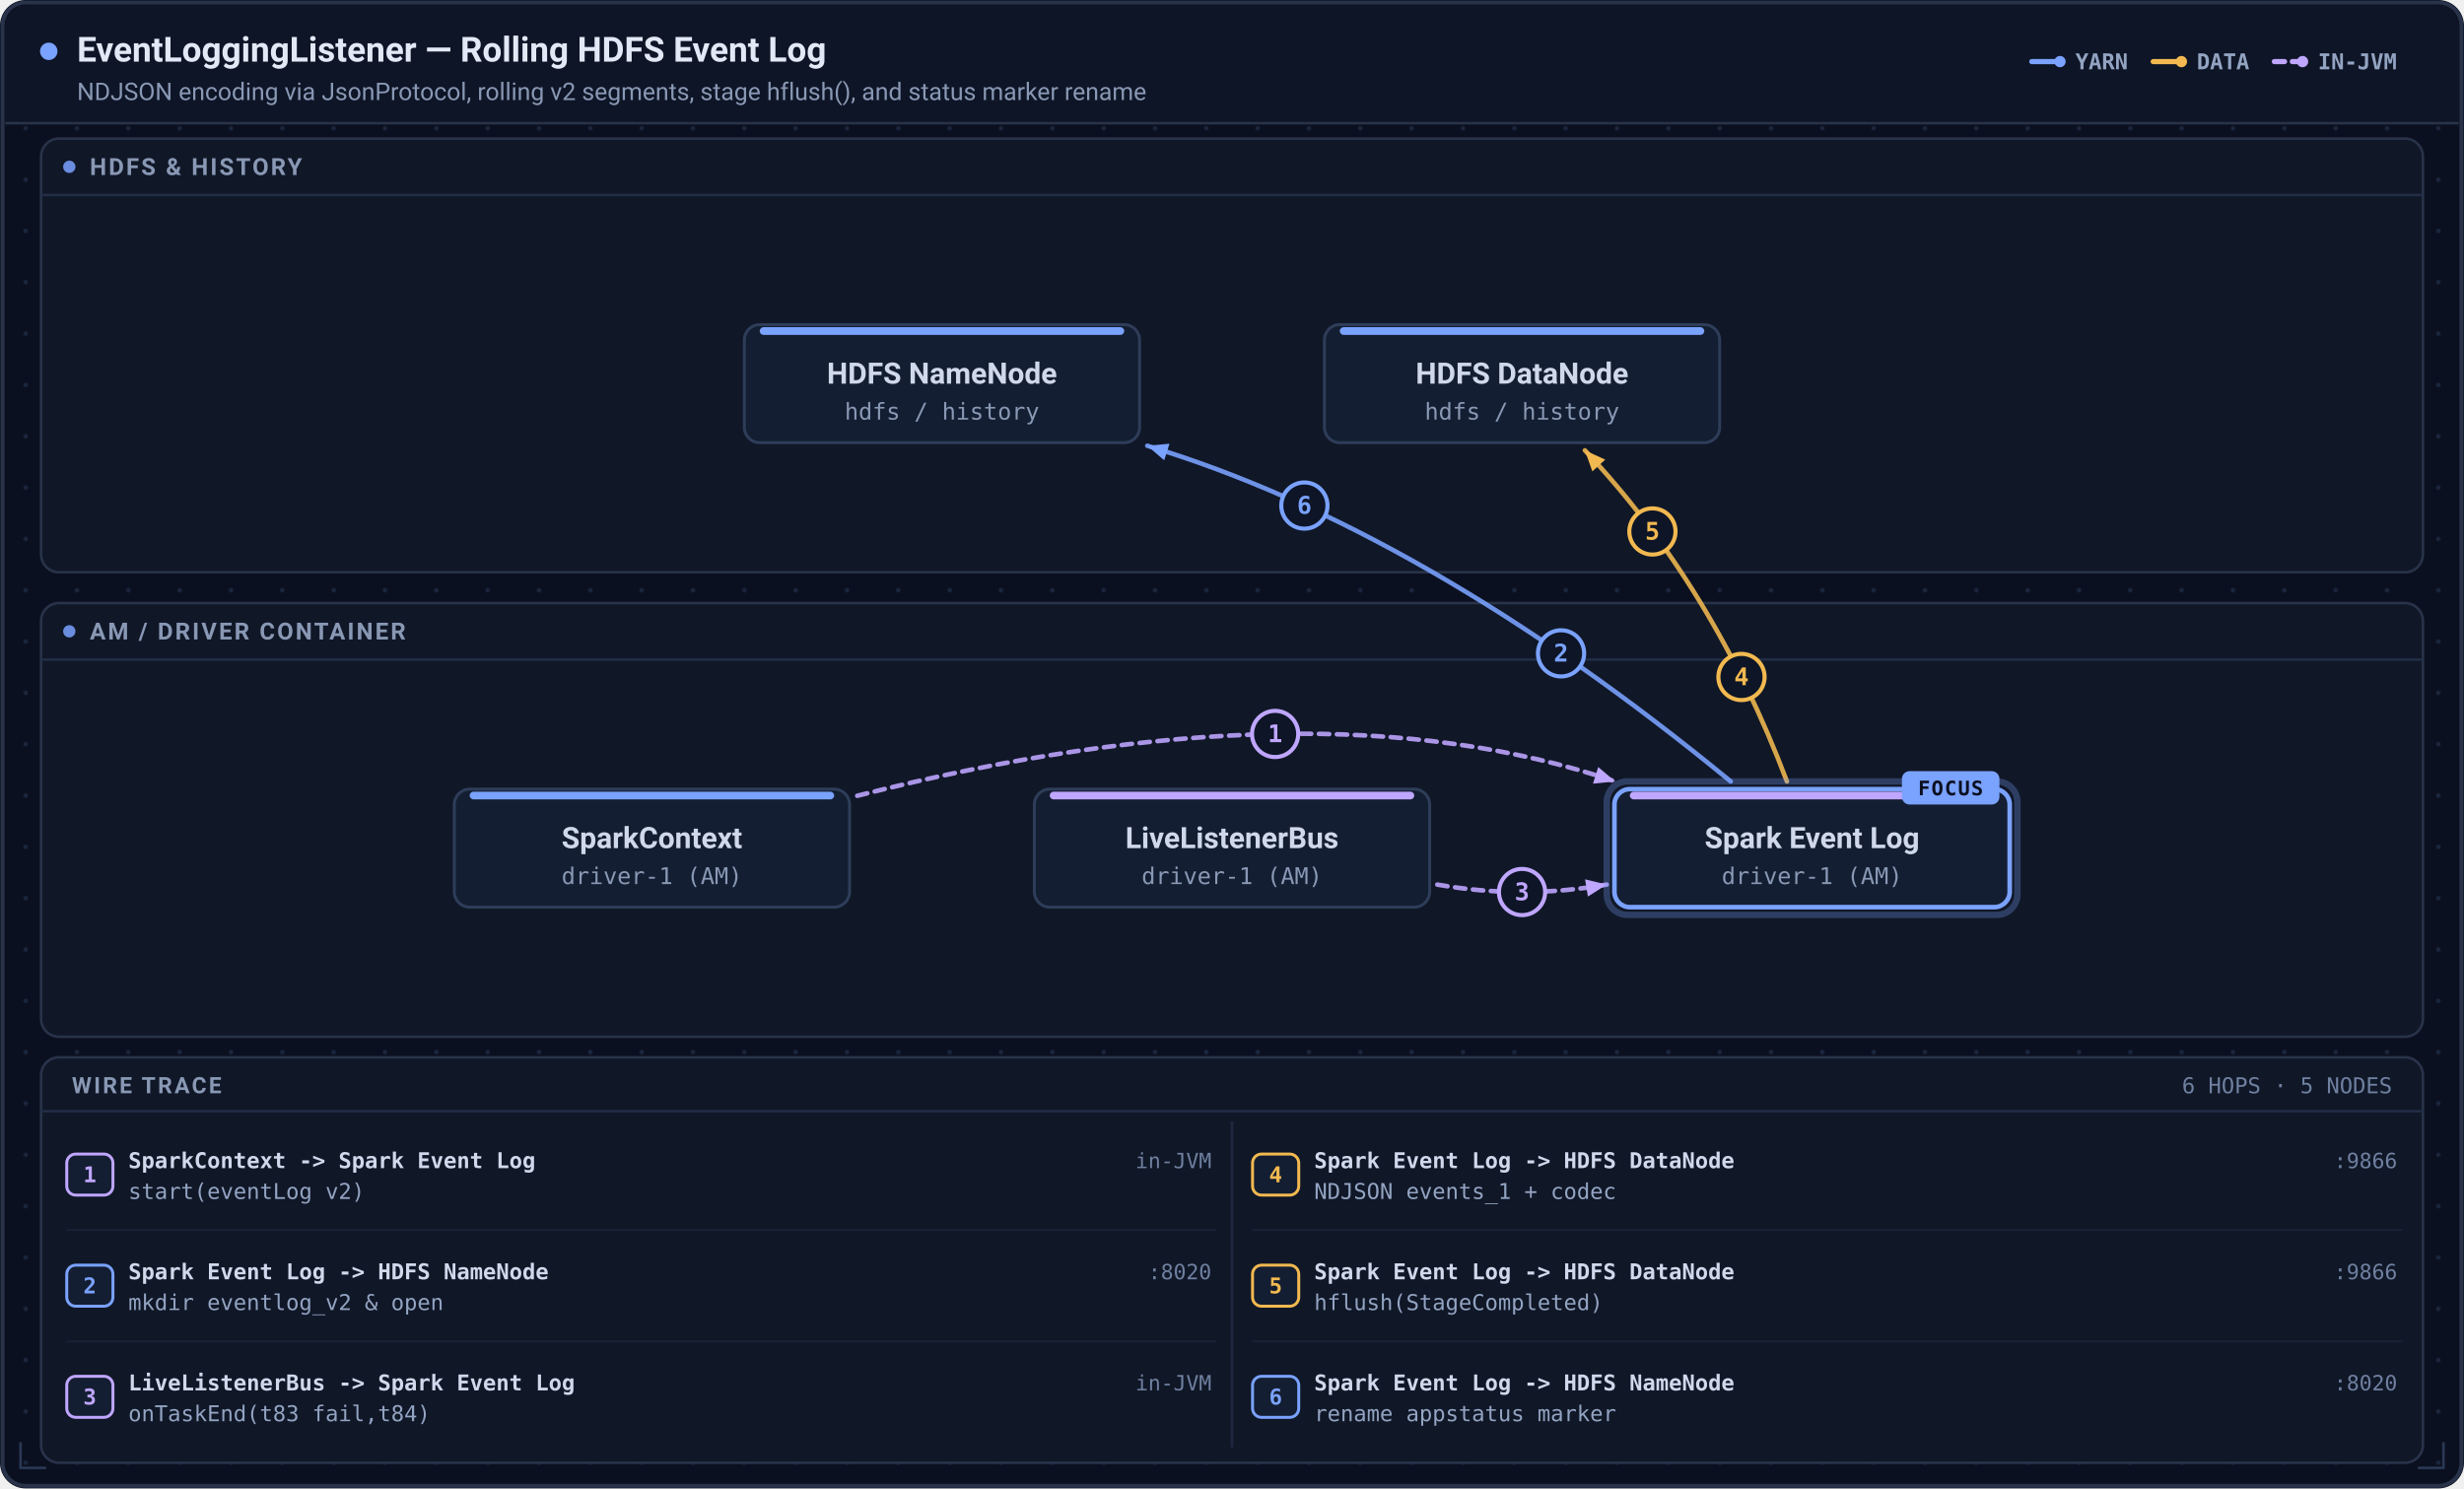
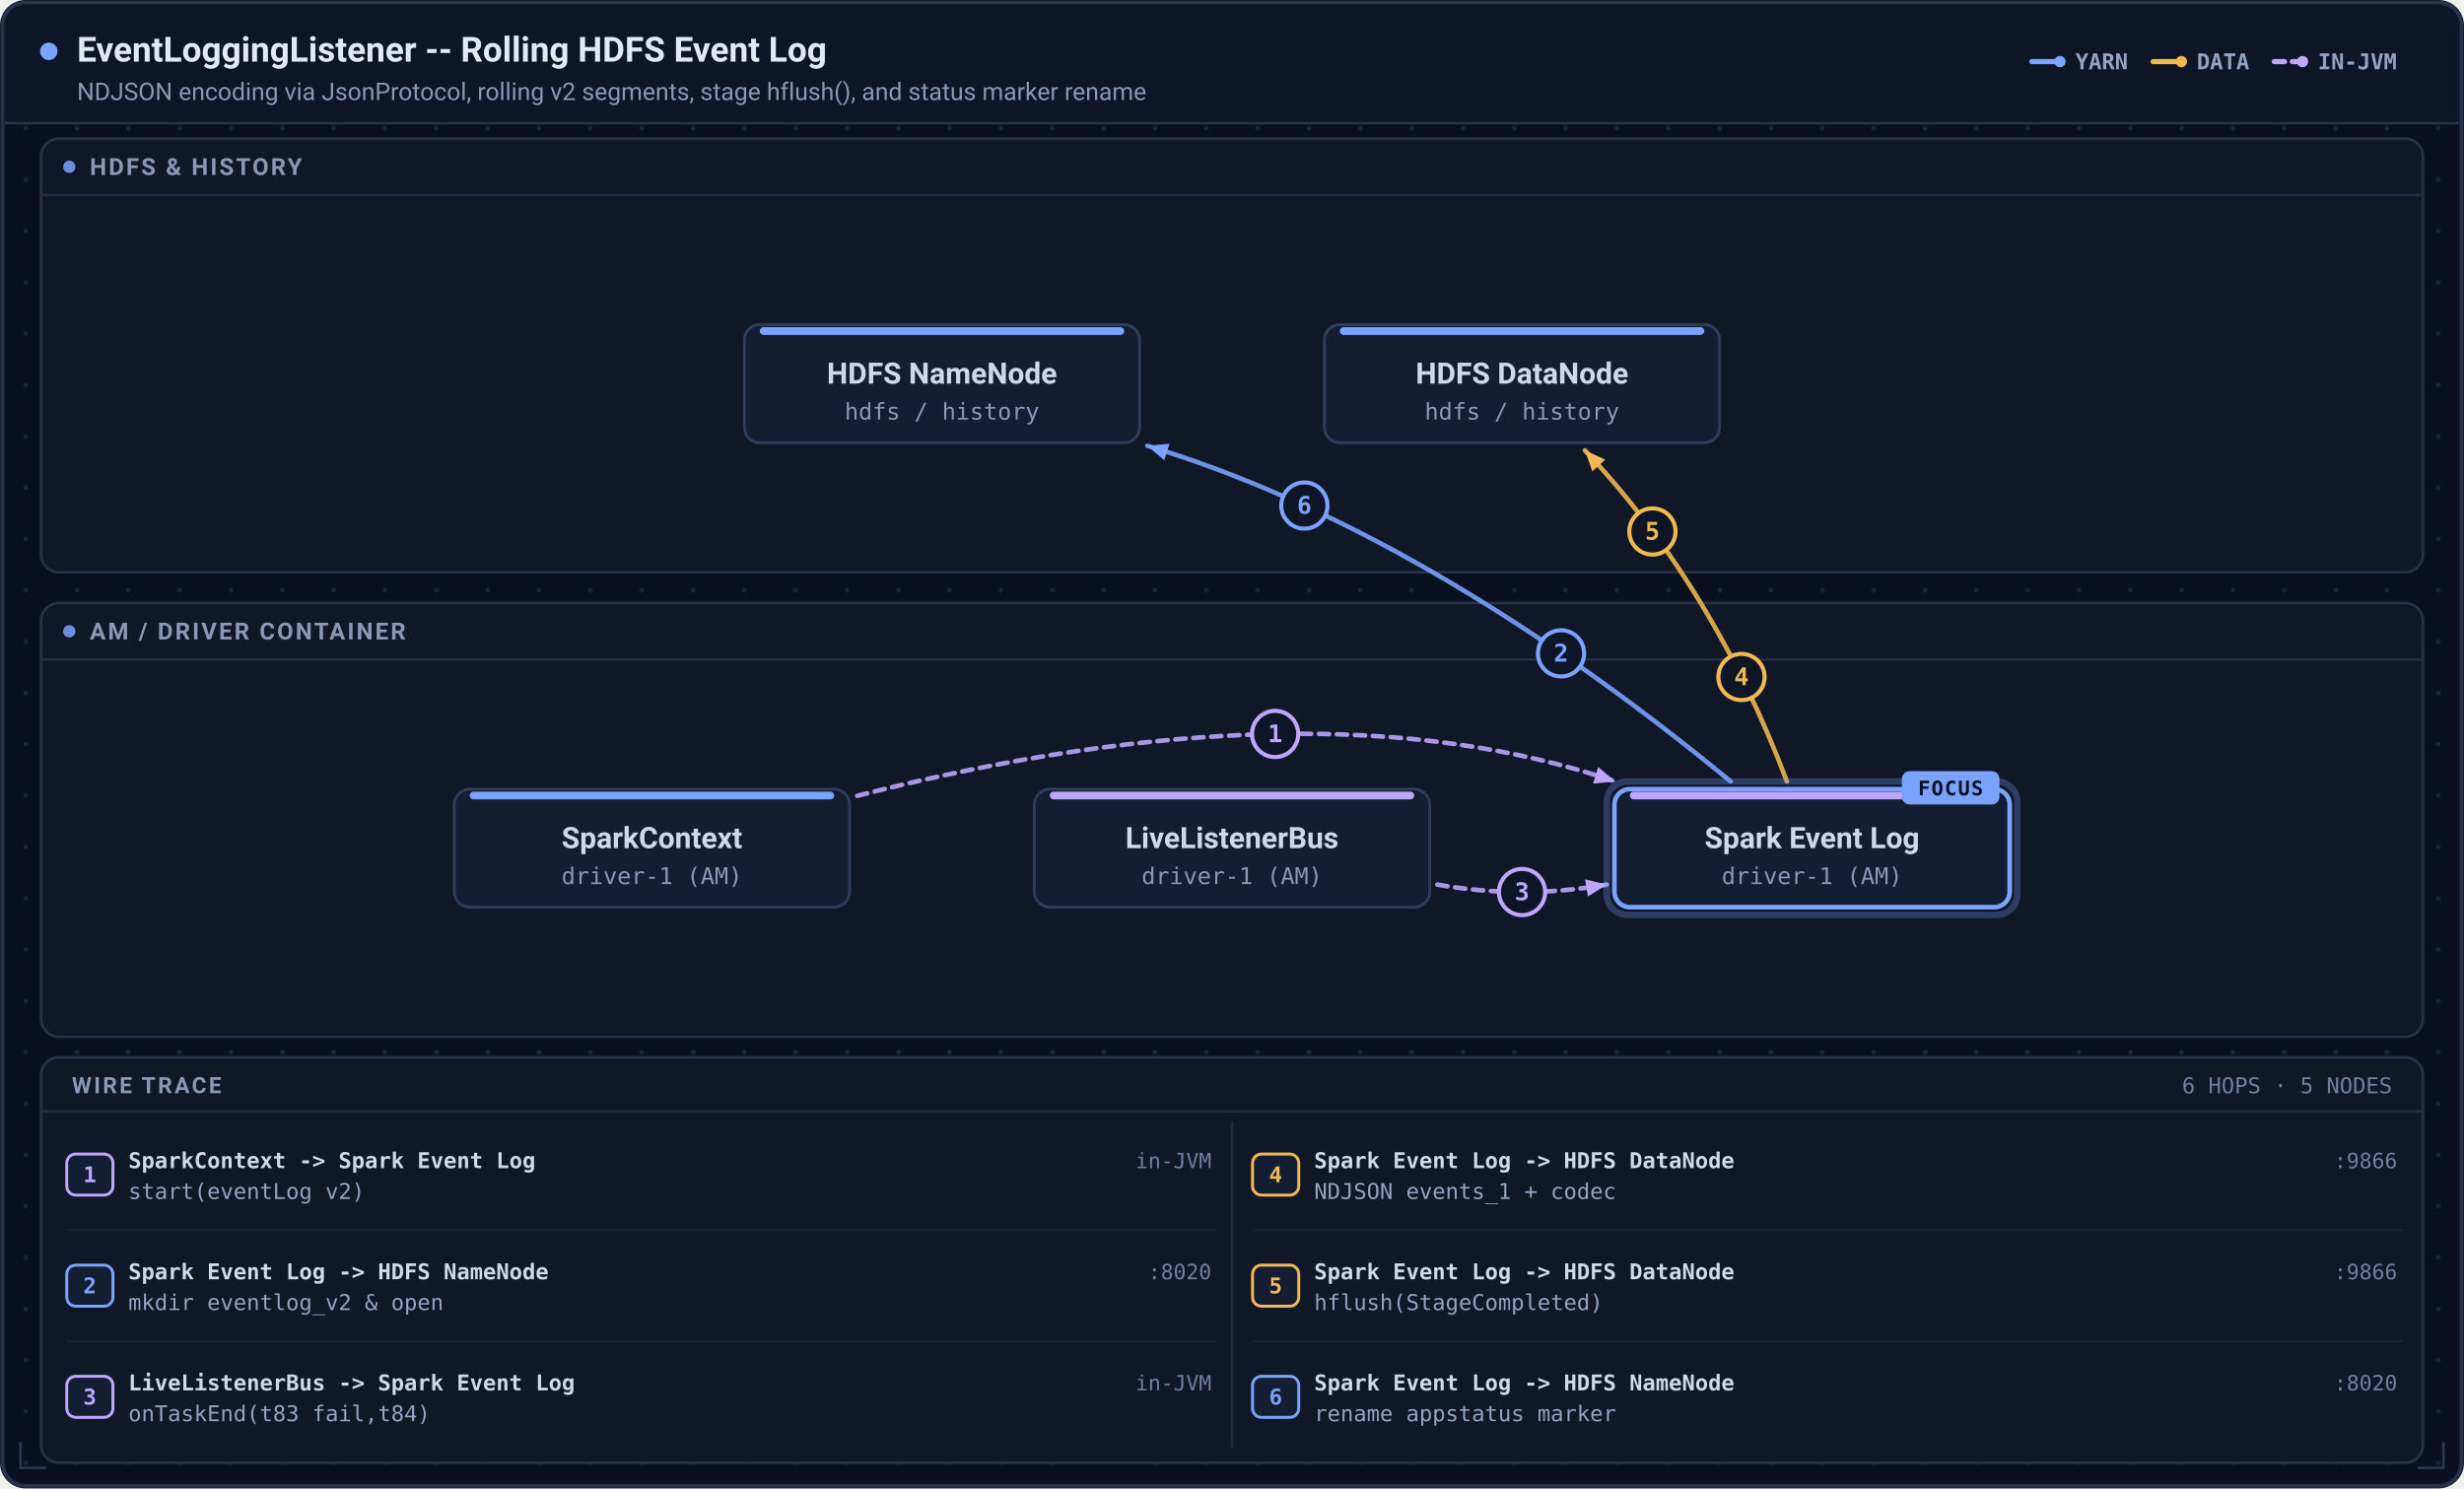
<svg xmlns="http://www.w3.org/2000/svg" width="960" height="580" viewBox="0 0 960 580" role="img" aria-labelledby="topo-title" aria-describedby="topo-desc">
  <defs>
    <pattern id="bp-grid" width="20" height="20" patternUnits="userSpaceOnUse">
      <circle cx="10" cy="10" r="0.9" fill="#1a253b" />
    </pattern>
  </defs>
  <style>
.f-sans { font-family: system-ui, -apple-system, 'Segoe UI', Roboto, Helvetica, Arial, sans-serif; }
.f-mono { font-family: ui-monospace, 'Cascadia Code', 'SFMono-Regular', Menlo, Consolas, monospace; }
@keyframes packet-travel {
  0% { transform: translate(334px, 310.1px); color: #bfa6ff; opacity: 0; }
  0.67% { transform: translate(334px, 310.1px); color: #bfa6ff; opacity: 1; }
  5.17% { transform: translate(444.9px, 289.4px); color: #bfa6ff; opacity: 1; }
  9.67% { transform: translate(545.3px, 287.5px); color: #bfa6ff; opacity: 1; }
  14.17% { transform: translate(629.3px, 304.5px); color: #bfa6ff; opacity: 1; }
  15.33% { transform: translate(629.3px, 304.5px); color: #bfa6ff; opacity: 0; }
  16.00% { transform: translate(674.3px, 304.5px); color: #7aa2ff; opacity: 0; }
  17.33% { transform: translate(674.3px, 304.5px); color: #7aa2ff; opacity: 1; }
  21.83% { transform: translate(596.6px, 246.8px); color: #7aa2ff; opacity: 1; }
  26.33% { transform: translate(519.3px, 202.3px); color: #7aa2ff; opacity: 1; }
  30.83% { transform: translate(447px, 173.7px); color: #7aa2ff; opacity: 1; }
  32.00% { transform: translate(447px, 173.7px); color: #7aa2ff; opacity: 0; }
  32.67% { transform: translate(560px, 344.7px); color: #bfa6ff; opacity: 0; }
  34.00% { transform: translate(560px, 344.7px); color: #bfa6ff; opacity: 1; }
  38.50% { transform: translate(581.8px, 347.2px); color: #bfa6ff; opacity: 1; }
  43.00% { transform: translate(604.2px, 347.2px); color: #bfa6ff; opacity: 1; }
  47.50% { transform: translate(626px, 344.7px); color: #bfa6ff; opacity: 1; }
  48.67% { transform: translate(626px, 344.7px); color: #bfa6ff; opacity: 0; }
  49.33% { transform: translate(696.2px, 304.5px); color: #f2b950; opacity: 0; }
  50.67% { transform: translate(696.2px, 304.5px); color: #f2b950; opacity: 1; }
  55.17% { transform: translate(675px, 256.9px); color: #f2b950; opacity: 1; }
  59.67% { transform: translate(648.2px, 213.1px); color: #f2b950; opacity: 1; }
  64.17% { transform: translate(617.5px, 175.5px); color: #f2b950; opacity: 1; }
  65.33% { transform: translate(617.5px, 175.5px); color: #f2b950; opacity: 0; }
  66.00% { transform: translate(696.2px, 304.5px); color: #f2b950; opacity: 0; }
  67.33% { transform: translate(696.2px, 304.5px); color: #f2b950; opacity: 1; }
  71.83% { transform: translate(675px, 256.9px); color: #f2b950; opacity: 1; }
  76.33% { transform: translate(648.2px, 213.1px); color: #f2b950; opacity: 1; }
  80.83% { transform: translate(617.5px, 175.5px); color: #f2b950; opacity: 1; }
  82.00% { transform: translate(617.5px, 175.5px); color: #f2b950; opacity: 0; }
  82.67% { transform: translate(674.3px, 304.5px); color: #7aa2ff; opacity: 0; }
  84.00% { transform: translate(674.3px, 304.5px); color: #7aa2ff; opacity: 1; }
  88.50% { transform: translate(596.6px, 246.8px); color: #7aa2ff; opacity: 1; }
  93.00% { transform: translate(519.3px, 202.3px); color: #7aa2ff; opacity: 1; }
  97.50% { transform: translate(447px, 173.7px); color: #7aa2ff; opacity: 1; }
  98.67% { transform: translate(447px, 173.7px); color: #7aa2ff; opacity: 0; }
  100% { transform: translate(334px, 310.1px); color: #bfa6ff; opacity: 0; }
}
#packet-orb {
  opacity: 0;
  animation: packet-travel 9s linear infinite;
}
@media (prefers-reduced-motion: reduce) {
  #packet-orb { display: none; animation: none; }
}
</style>
  <rect x="0" y="0" width="960" height="580" rx="10" fill="#0b1020" />
  <rect x="1" y="1" width="958" height="578" rx="9" fill="url(#bp-grid)" />
  <rect x="1" y="1" width="958" height="578" rx="9" fill="none" stroke="#283349" stroke-width="1.5" />
  <g stroke="#344666" stroke-width="1" fill="none" opacity="0.75">
    <path d="M 8 18 V 8 H 18" />
    <path d="M 942 8 H 952 V 18" />
    <path d="M 8 562 V 572 H 18" />
    <path d="M 942 572 H 952 V 562" />
  </g>
  <g class="header-band">
    <path d="M 10 2 H 950 A 8 8 0 0 1 958 10 V 48 H 2 V 10 A 8 8 0 0 1 10 2 Z" fill="#0e1526" />
    <line x1="2" y1="48" x2="958" y2="48" stroke="#283349" stroke-width="1" />
    <circle cx="19" cy="20" r="3.4" fill="#7aa2ff" />
-     <text class="f-sans" x="30" y="24" fill="#e2e8f5" font-size="13.5" font-weight="700">EventLoggingListener — Rolling HDFS Event Log</text>
+     <text class="f-sans" x="30" y="24" fill="#e2e8f5" font-size="13.5" font-weight="700">EventLoggingListener -- Rolling HDFS Event Log</text>
    <text class="f-sans" x="30" y="39" fill="#8998b4" font-size="9.5">NDJSON encoding via JsonProtocol, rolling v2 segments, stage hflush(), and status marker rename</text>
    <g class="channel-legend">
      <line x1="791.6" y1="24" x2="802.6" y2="24" stroke="#7aa2ff" stroke-width="2" stroke-linecap="round" />
      <circle cx="802.6" cy="24" r="2.2" fill="#7aa2ff" />
      <text class="f-mono" x="808.6" y="27" fill="#93a4c2" font-size="8.5" font-weight="600">YARN</text>
      <line x1="838.9" y1="24" x2="849.9" y2="24" stroke="#f2b950" stroke-width="2" stroke-linecap="round" />
      <circle cx="849.9" cy="24" r="2.2" fill="#f2b950" />
      <text class="f-mono" x="855.9" y="27" fill="#93a4c2" font-size="8.5" font-weight="600">DATA</text>
      <line x1="886.1" y1="24" x2="897.1" y2="24" stroke="#bfa6ff" stroke-width="2" stroke-dasharray="4 3" stroke-linecap="round" />
      <circle cx="897.1" cy="24" r="2.2" fill="#bfa6ff" />
      <text class="f-mono" x="903.1" y="27" fill="#93a4c2" font-size="8.5" font-weight="600">IN-JVM</text>
    </g>
  </g>
  <g class="topology-stage">
    <g class="host-zone" data-zone="storage-history">
      <rect x="16" y="54" width="928" height="169" rx="7" fill="#101727" stroke="#283349" stroke-width="1" />
      <line x1="16" y1="76" x2="944" y2="76" stroke="#212d45" stroke-width="1" />
      <circle cx="27" cy="65" r="2.4" fill="#7aa2ff" fill-opacity="0.85" />
      <text class="f-sans" x="35" y="68.2" fill="#8998b4" font-size="9.2" font-weight="700" letter-spacing="0.09em">HDFS &amp; HISTORY</text>
    </g>
    <g class="host-zone" data-zone="driver-jvm">
      <rect x="16" y="235" width="928" height="169" rx="7" fill="#101727" stroke="#283349" stroke-width="1" />
      <line x1="16" y1="257" x2="944" y2="257" stroke="#212d45" stroke-width="1" />
      <circle cx="27" cy="246" r="2.4" fill="#7aa2ff" fill-opacity="0.85" />
      <text class="f-sans" x="35" y="249.2" fill="#8998b4" font-size="9.2" font-weight="700" letter-spacing="0.09em">AM / DRIVER CONTAINER</text>
    </g>
    <g class="topo-edge" data-from="spark-context" data-to="event-log">
      <path d="M 334 310.1 Q 512 264.7 629.3 304.5" fill="none" stroke="#bfa6ff" stroke-width="1.8" stroke-opacity="0.88" stroke-dasharray="4 3" stroke-linecap="round" />
      <polygon points="-8,-3.4 0,0 -8,3.4" fill="#bfa6ff" transform="translate(629.3, 304.5) rotate(17.3)" />
    </g>
    <g class="topo-edge" data-from="event-log" data-to="hdfs-namenode">
      <path d="M 674.3 304.5 Q 554.6 206.2 447 173.7" fill="none" stroke="#7aa2ff" stroke-width="1.8" stroke-opacity="0.88" stroke-linecap="round" />
      <polygon points="-8,-3.4 0,0 -8,3.4" fill="#7aa2ff" transform="translate(447, 173.7) rotate(-162.3)" />
    </g>
    <g class="topo-edge" data-from="listener-bus" data-to="event-log">
      <path d="M 560 344.7 Q 593 350.5 626 344.7" fill="none" stroke="#bfa6ff" stroke-width="1.8" stroke-opacity="0.88" stroke-dasharray="4 3" stroke-linecap="round" />
      <polygon points="-8,-3.4 0,0 -8,3.4" fill="#bfa6ff" transform="translate(626, 344.7) rotate(-9.4)" />
    </g>
    <g class="topo-edge" data-from="event-log" data-to="hdfs-datanode">
      <path d="M 696.2 304.5 Q 667.6 228.7 617.5 175.5" fill="none" stroke="#f2b950" stroke-width="1.8" stroke-opacity="0.88" stroke-linecap="round" />
      <polygon points="-8,-3.4 0,0 -8,3.4" fill="#f2b950" transform="translate(617.5, 175.5) rotate(-132.5)" />
    </g>
    <g class="topo-node" data-id="hdfs-namenode">
      <rect x="290" y="126.5" width="154" height="46" rx="6" fill="#141e32" stroke="#2e3d59" stroke-width="1.15" />
      <rect x="296" y="127.5" width="142" height="3" rx="1.5" fill="#7aa2ff" />
      <text class="f-sans" x="367" y="149.5" text-anchor="middle" fill="#d0d9ec" font-size="11.5" font-weight="700">HDFS NameNode</text>
      <text class="f-mono" x="367" y="163.5" text-anchor="middle" fill="#8998b4" font-size="9">hdfs / history</text>
    </g>
    <g class="topo-node" data-id="hdfs-datanode">
      <rect x="516" y="126.5" width="154" height="46" rx="6" fill="#141e32" stroke="#2e3d59" stroke-width="1.15" />
      <rect x="522" y="127.5" width="142" height="3" rx="1.5" fill="#7aa2ff" />
      <text class="f-sans" x="593" y="149.5" text-anchor="middle" fill="#d0d9ec" font-size="11.5" font-weight="700">HDFS DataNode</text>
      <text class="f-mono" x="593" y="163.5" text-anchor="middle" fill="#8998b4" font-size="9">hdfs / history</text>
    </g>
    <g class="topo-node" data-id="spark-context">
      <rect x="177" y="307.5" width="154" height="46" rx="6" fill="#141e32" stroke="#2e3d59" stroke-width="1.15" />
      <rect x="183" y="308.5" width="142" height="3" rx="1.5" fill="#7aa2ff" />
      <text class="f-sans" x="254" y="330.5" text-anchor="middle" fill="#d0d9ec" font-size="11.5" font-weight="700">SparkContext</text>
      <text class="f-mono" x="254" y="344.5" text-anchor="middle" fill="#8998b4" font-size="9">driver-1 (AM)</text>
    </g>
    <g class="topo-node" data-id="listener-bus">
      <rect x="403" y="307.5" width="154" height="46" rx="6" fill="#141e32" stroke="#2e3d59" stroke-width="1.15" />
      <rect x="409" y="308.5" width="142" height="3" rx="1.5" fill="#bfa6ff" />
      <text class="f-sans" x="480" y="330.5" text-anchor="middle" fill="#d0d9ec" font-size="11.5" font-weight="700">LiveListenerBus</text>
      <text class="f-mono" x="480" y="344.5" text-anchor="middle" fill="#8998b4" font-size="9">driver-1 (AM)</text>
    </g>
    <g class="topo-node" data-id="event-log">
      <rect x="626" y="304.5" width="160" height="52" rx="8" fill="none" stroke="#7aa2ff" stroke-opacity="0.28" stroke-width="2.5" />
      <rect x="629" y="307.5" width="154" height="46" rx="6" fill="#141e32" stroke="#7aa2ff" stroke-width="1.8" />
      <rect x="635" y="308.5" width="142" height="3" rx="1.5" fill="#bfa6ff" />
      <text class="f-sans" x="706" y="330.5" text-anchor="middle" fill="#d0d9ec" font-size="11.5" font-weight="700">Spark Event Log</text>
      <text class="f-mono" x="706" y="344.5" text-anchor="middle" fill="#8998b4" font-size="9">driver-1 (AM)</text>
      <g transform="translate(741, 300.5)">
        <rect x="0" y="0" width="38" height="13" rx="3" fill="#7aa2ff" />
        <text class="f-mono" x="19" y="9.4" text-anchor="middle" fill="#0b1020" font-size="7.8" font-weight="700" letter-spacing="0.06em">FOCUS</text>
      </g>
    </g>
    <g class="hop-badge" data-hop="1">
      <circle cx="496.8" cy="286" r="9" fill="#0d1526" stroke="#bfa6ff" stroke-width="1.6" />
      <text class="f-mono" x="496.8" y="289.2" text-anchor="middle" fill="#bfa6ff" font-size="9.5" font-weight="700">1</text>
    </g>
    <g class="hop-badge" data-hop="2">
      <circle cx="608.2" cy="254.6" r="9" fill="#0d1526" stroke="#7aa2ff" stroke-width="1.6" />
      <text class="f-mono" x="608.2" y="257.8" text-anchor="middle" fill="#7aa2ff" font-size="9.5" font-weight="700">2</text>
    </g>
    <g class="hop-badge" data-hop="3">
      <circle cx="593" cy="347.6" r="9" fill="#0d1526" stroke="#bfa6ff" stroke-width="1.6" />
      <text class="f-mono" x="593" y="350.8" text-anchor="middle" fill="#bfa6ff" font-size="9.5" font-weight="700">3</text>
    </g>
    <g class="hop-badge" data-hop="4">
      <circle cx="678.5" cy="263.8" r="9" fill="#0d1526" stroke="#f2b950" stroke-width="1.6" />
      <text class="f-mono" x="678.5" y="267" text-anchor="middle" fill="#f2b950" font-size="9.5" font-weight="700">4</text>
    </g>
    <g class="hop-badge" data-hop="5">
      <circle cx="643.8" cy="207.1" r="9" fill="#0d1526" stroke="#f2b950" stroke-width="1.6" />
      <text class="f-mono" x="643.8" y="210.3" text-anchor="middle" fill="#f2b950" font-size="9.5" font-weight="700">5</text>
    </g>
    <g class="hop-badge" data-hop="6">
      <circle cx="508.2" cy="197" r="9" fill="#0d1526" stroke="#7aa2ff" stroke-width="1.6" />
      <text class="f-mono" x="508.2" y="200.2" text-anchor="middle" fill="#7aa2ff" font-size="9.5" font-weight="700">6</text>
    </g>
    <g id="packet-orb" aria-hidden="true">
      <circle cx="0" cy="0" r="11" fill="currentColor" fill-opacity="0.22" />
      <circle cx="0" cy="0" r="6.2" fill="currentColor" fill-opacity="0.48" />
      <circle cx="0" cy="0" r="3.4" fill="#ffffff" stroke="currentColor" stroke-width="1.5" />
    </g>
  </g>
  <g class="wire-trace-strip">
    <rect x="16" y="412" width="928" height="158" rx="7" fill="#101727" stroke="#283349" stroke-width="1" />
    <line x1="16" y1="433" x2="944" y2="433" stroke="#212d45" stroke-width="1" />
    <text class="f-sans" x="28" y="426" fill="#8998b4" font-size="8.8" font-weight="700" letter-spacing="0.1em">WIRE TRACE</text>
    <text class="f-mono" x="932" y="426" text-anchor="end" fill="#6f80a0" font-size="8.5">6 HOPS · 5 NODES</text>
    <line x1="480" y1="437" x2="480" y2="564" stroke="#1e2940" stroke-width="1" />
    <g class="trace-row" data-hop="1">
      <rect x="26" y="449.7" width="18" height="16" rx="3.5" fill="#141e32" stroke="#bfa6ff" stroke-width="1.15" />
      <text class="f-mono" x="35" y="460.7" text-anchor="middle" fill="#bfa6ff" font-size="8.5" font-weight="700">1</text>
      <text class="f-mono" x="50" y="455.2" fill="#d0d9ec" font-size="8.5" font-weight="600">SparkContext -&gt; Spark Event Log</text>
      <text class="f-mono" x="472" y="455.2" text-anchor="end" fill="#6f80a0" font-size="8.2">in-JVM</text>
      <text class="f-mono" x="50" y="467.2" fill="#93a4c2" font-size="8.5">start(eventLog v2)</text>
    </g>
    <g class="trace-row" data-hop="2">
      <line x1="26" y1="479.3" x2="474" y2="479.3" stroke="#182236" stroke-width="0.75" />
      <rect x="26" y="493" width="18" height="16" rx="3.5" fill="#141e32" stroke="#7aa2ff" stroke-width="1.15" />
      <text class="f-mono" x="35" y="504" text-anchor="middle" fill="#7aa2ff" font-size="8.5" font-weight="700">2</text>
      <text class="f-mono" x="50" y="498.5" fill="#d0d9ec" font-size="8.5" font-weight="600">Spark Event Log -&gt; HDFS NameNode</text>
      <text class="f-mono" x="472" y="498.5" text-anchor="end" fill="#6f80a0" font-size="8.2">:8020</text>
      <text class="f-mono" x="50" y="510.5" fill="#93a4c2" font-size="8.5">mkdir eventlog_v2 &amp; open</text>
    </g>
    <g class="trace-row" data-hop="3">
      <line x1="26" y1="522.7" x2="474" y2="522.7" stroke="#182236" stroke-width="0.75" />
      <rect x="26" y="536.3" width="18" height="16" rx="3.5" fill="#141e32" stroke="#bfa6ff" stroke-width="1.15" />
      <text class="f-mono" x="35" y="547.3" text-anchor="middle" fill="#bfa6ff" font-size="8.5" font-weight="700">3</text>
      <text class="f-mono" x="50" y="541.8" fill="#d0d9ec" font-size="8.5" font-weight="600">LiveListenerBus -&gt; Spark Event Log</text>
      <text class="f-mono" x="472" y="541.8" text-anchor="end" fill="#6f80a0" font-size="8.2">in-JVM</text>
      <text class="f-mono" x="50" y="553.8" fill="#93a4c2" font-size="8.5">onTaskEnd(t83 fail,t84)</text>
    </g>
    <g class="trace-row" data-hop="4">
      <rect x="488" y="449.7" width="18" height="16" rx="3.5" fill="#141e32" stroke="#f2b950" stroke-width="1.15" />
      <text class="f-mono" x="497" y="460.7" text-anchor="middle" fill="#f2b950" font-size="8.5" font-weight="700">4</text>
      <text class="f-mono" x="512" y="455.2" fill="#d0d9ec" font-size="8.5" font-weight="600">Spark Event Log -&gt; HDFS DataNode</text>
      <text class="f-mono" x="934" y="455.2" text-anchor="end" fill="#6f80a0" font-size="8.2">:9866</text>
      <text class="f-mono" x="512" y="467.2" fill="#93a4c2" font-size="8.5">NDJSON events_1 + codec</text>
    </g>
    <g class="trace-row" data-hop="5">
      <line x1="488" y1="479.3" x2="936" y2="479.3" stroke="#182236" stroke-width="0.75" />
      <rect x="488" y="493" width="18" height="16" rx="3.5" fill="#141e32" stroke="#f2b950" stroke-width="1.15" />
      <text class="f-mono" x="497" y="504" text-anchor="middle" fill="#f2b950" font-size="8.5" font-weight="700">5</text>
      <text class="f-mono" x="512" y="498.5" fill="#d0d9ec" font-size="8.5" font-weight="600">Spark Event Log -&gt; HDFS DataNode</text>
      <text class="f-mono" x="934" y="498.5" text-anchor="end" fill="#6f80a0" font-size="8.2">:9866</text>
      <text class="f-mono" x="512" y="510.5" fill="#93a4c2" font-size="8.5">hflush(StageCompleted)</text>
    </g>
    <g class="trace-row" data-hop="6">
      <line x1="488" y1="522.7" x2="936" y2="522.7" stroke="#182236" stroke-width="0.75" />
      <rect x="488" y="536.3" width="18" height="16" rx="3.5" fill="#141e32" stroke="#7aa2ff" stroke-width="1.15" />
      <text class="f-mono" x="497" y="547.3" text-anchor="middle" fill="#7aa2ff" font-size="8.5" font-weight="700">6</text>
      <text class="f-mono" x="512" y="541.8" fill="#d0d9ec" font-size="8.5" font-weight="600">Spark Event Log -&gt; HDFS NameNode</text>
      <text class="f-mono" x="934" y="541.8" text-anchor="end" fill="#6f80a0" font-size="8.2">:8020</text>
      <text class="f-mono" x="512" y="553.8" fill="#93a4c2" font-size="8.5">rename appstatus marker</text>
    </g>
  </g>
</svg>
